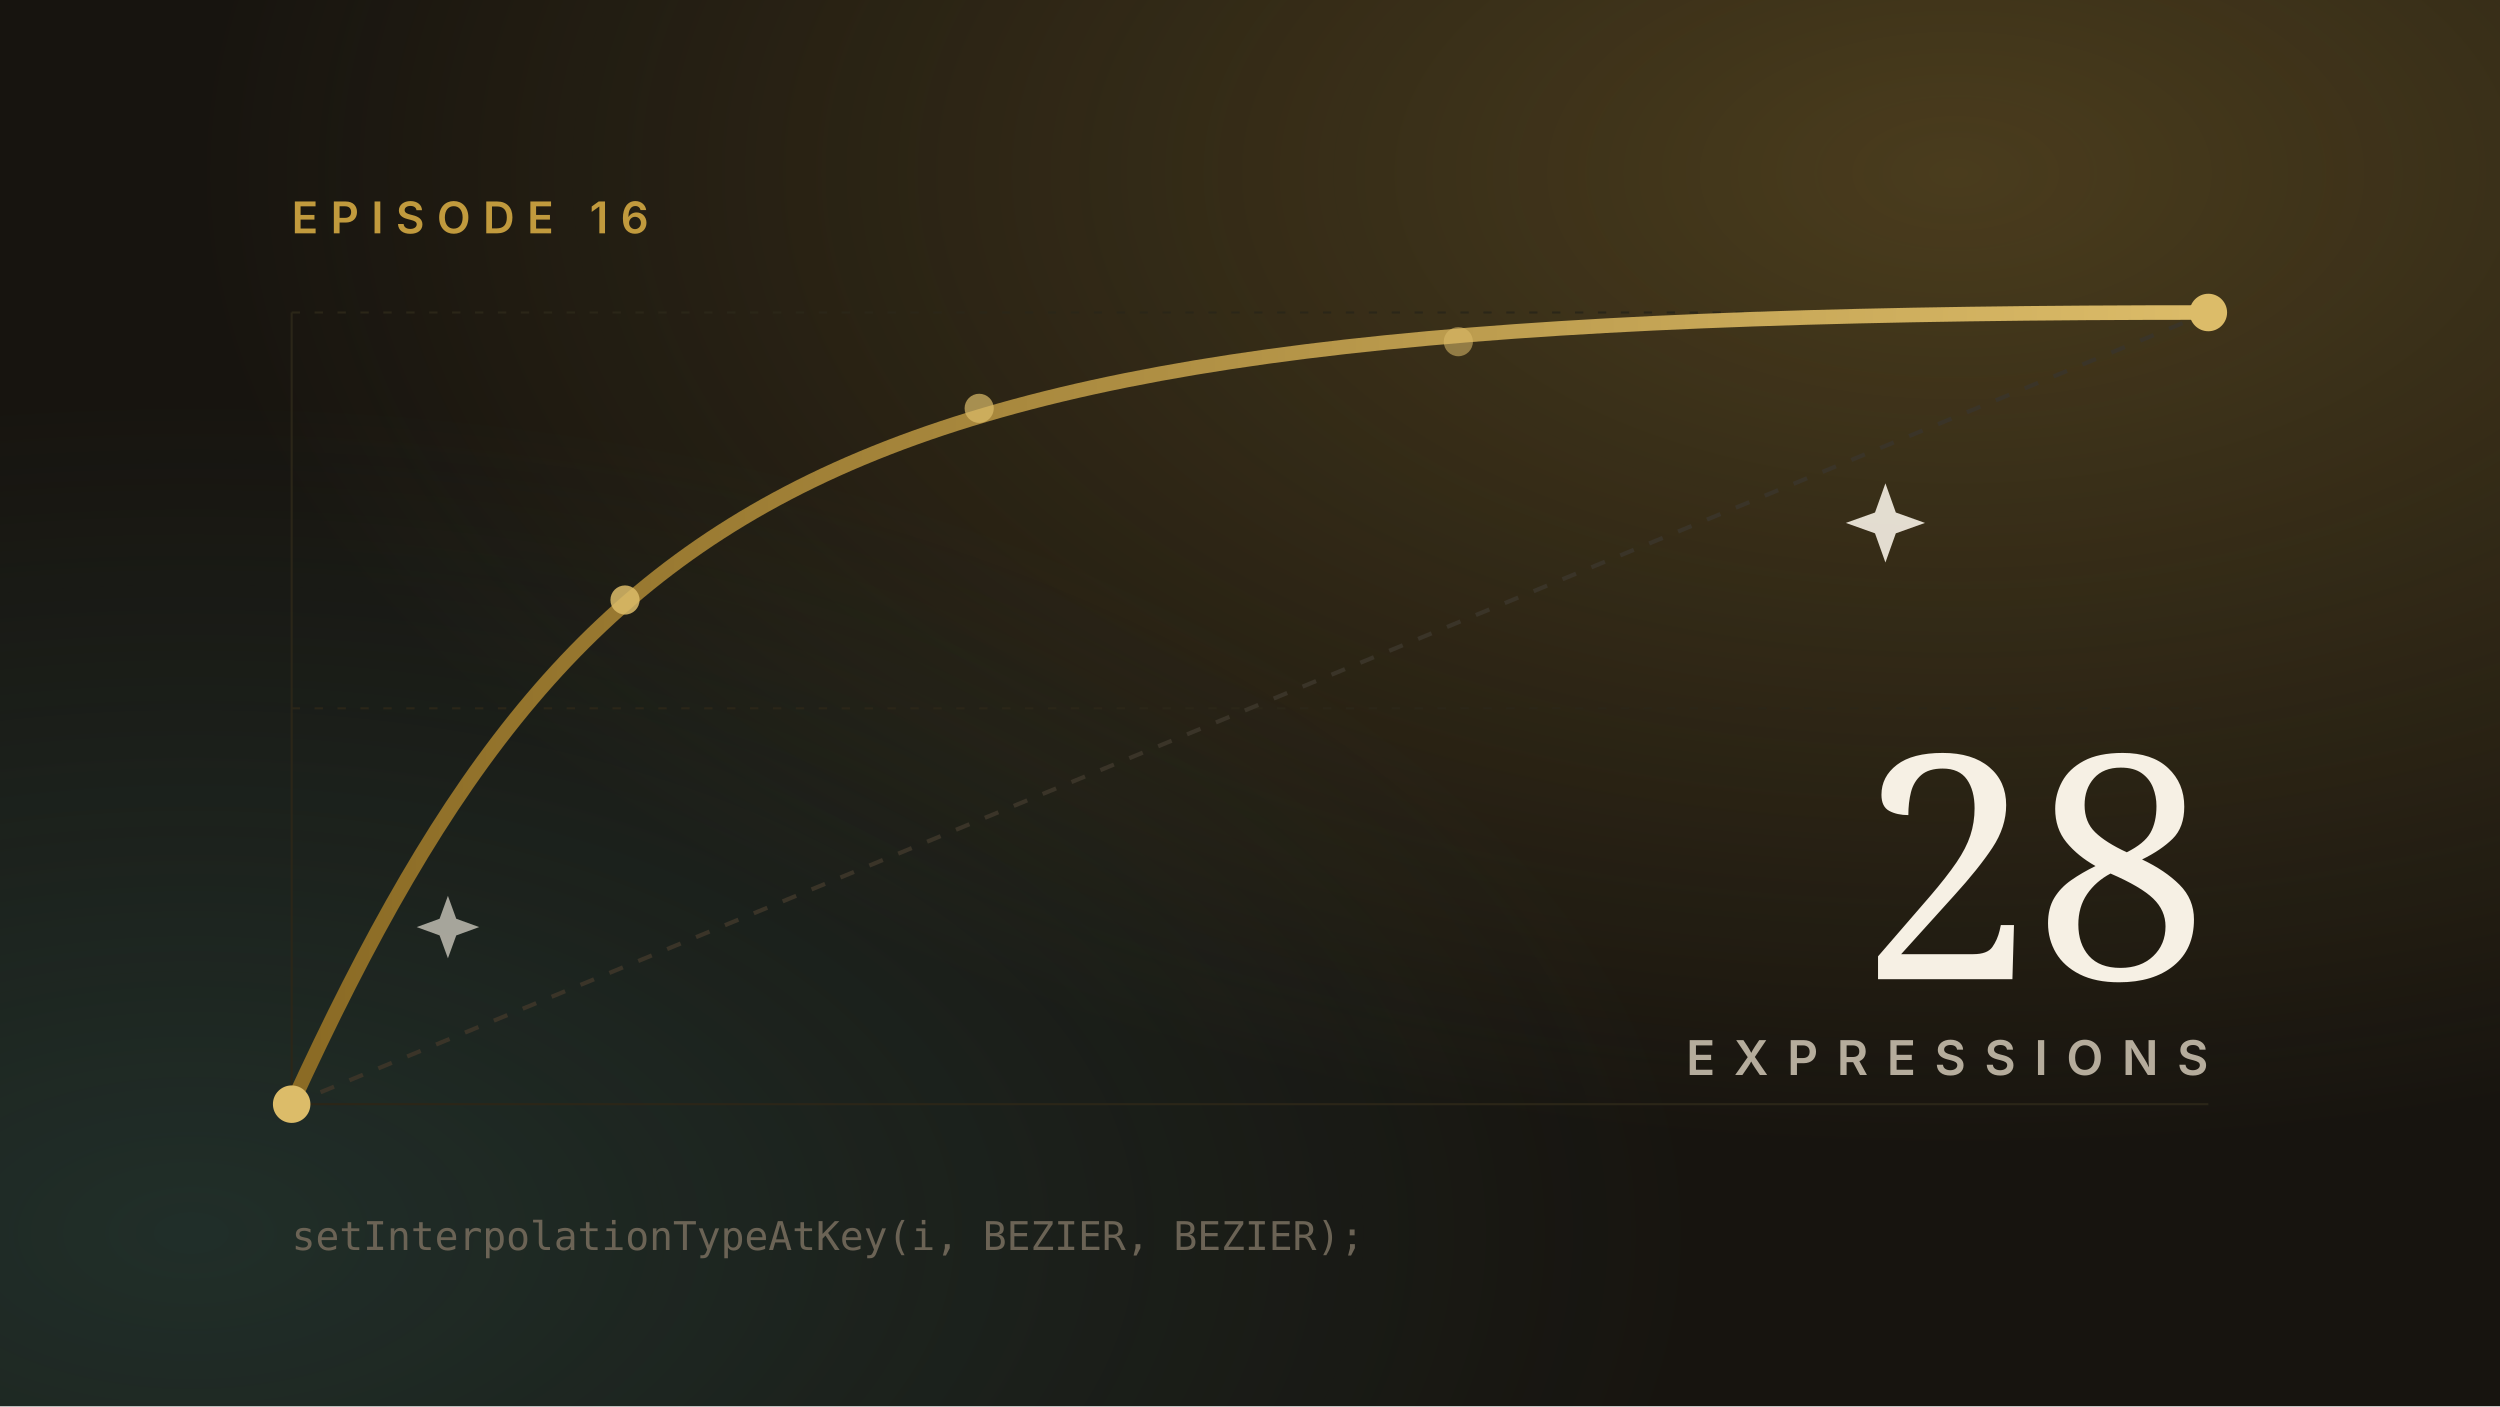
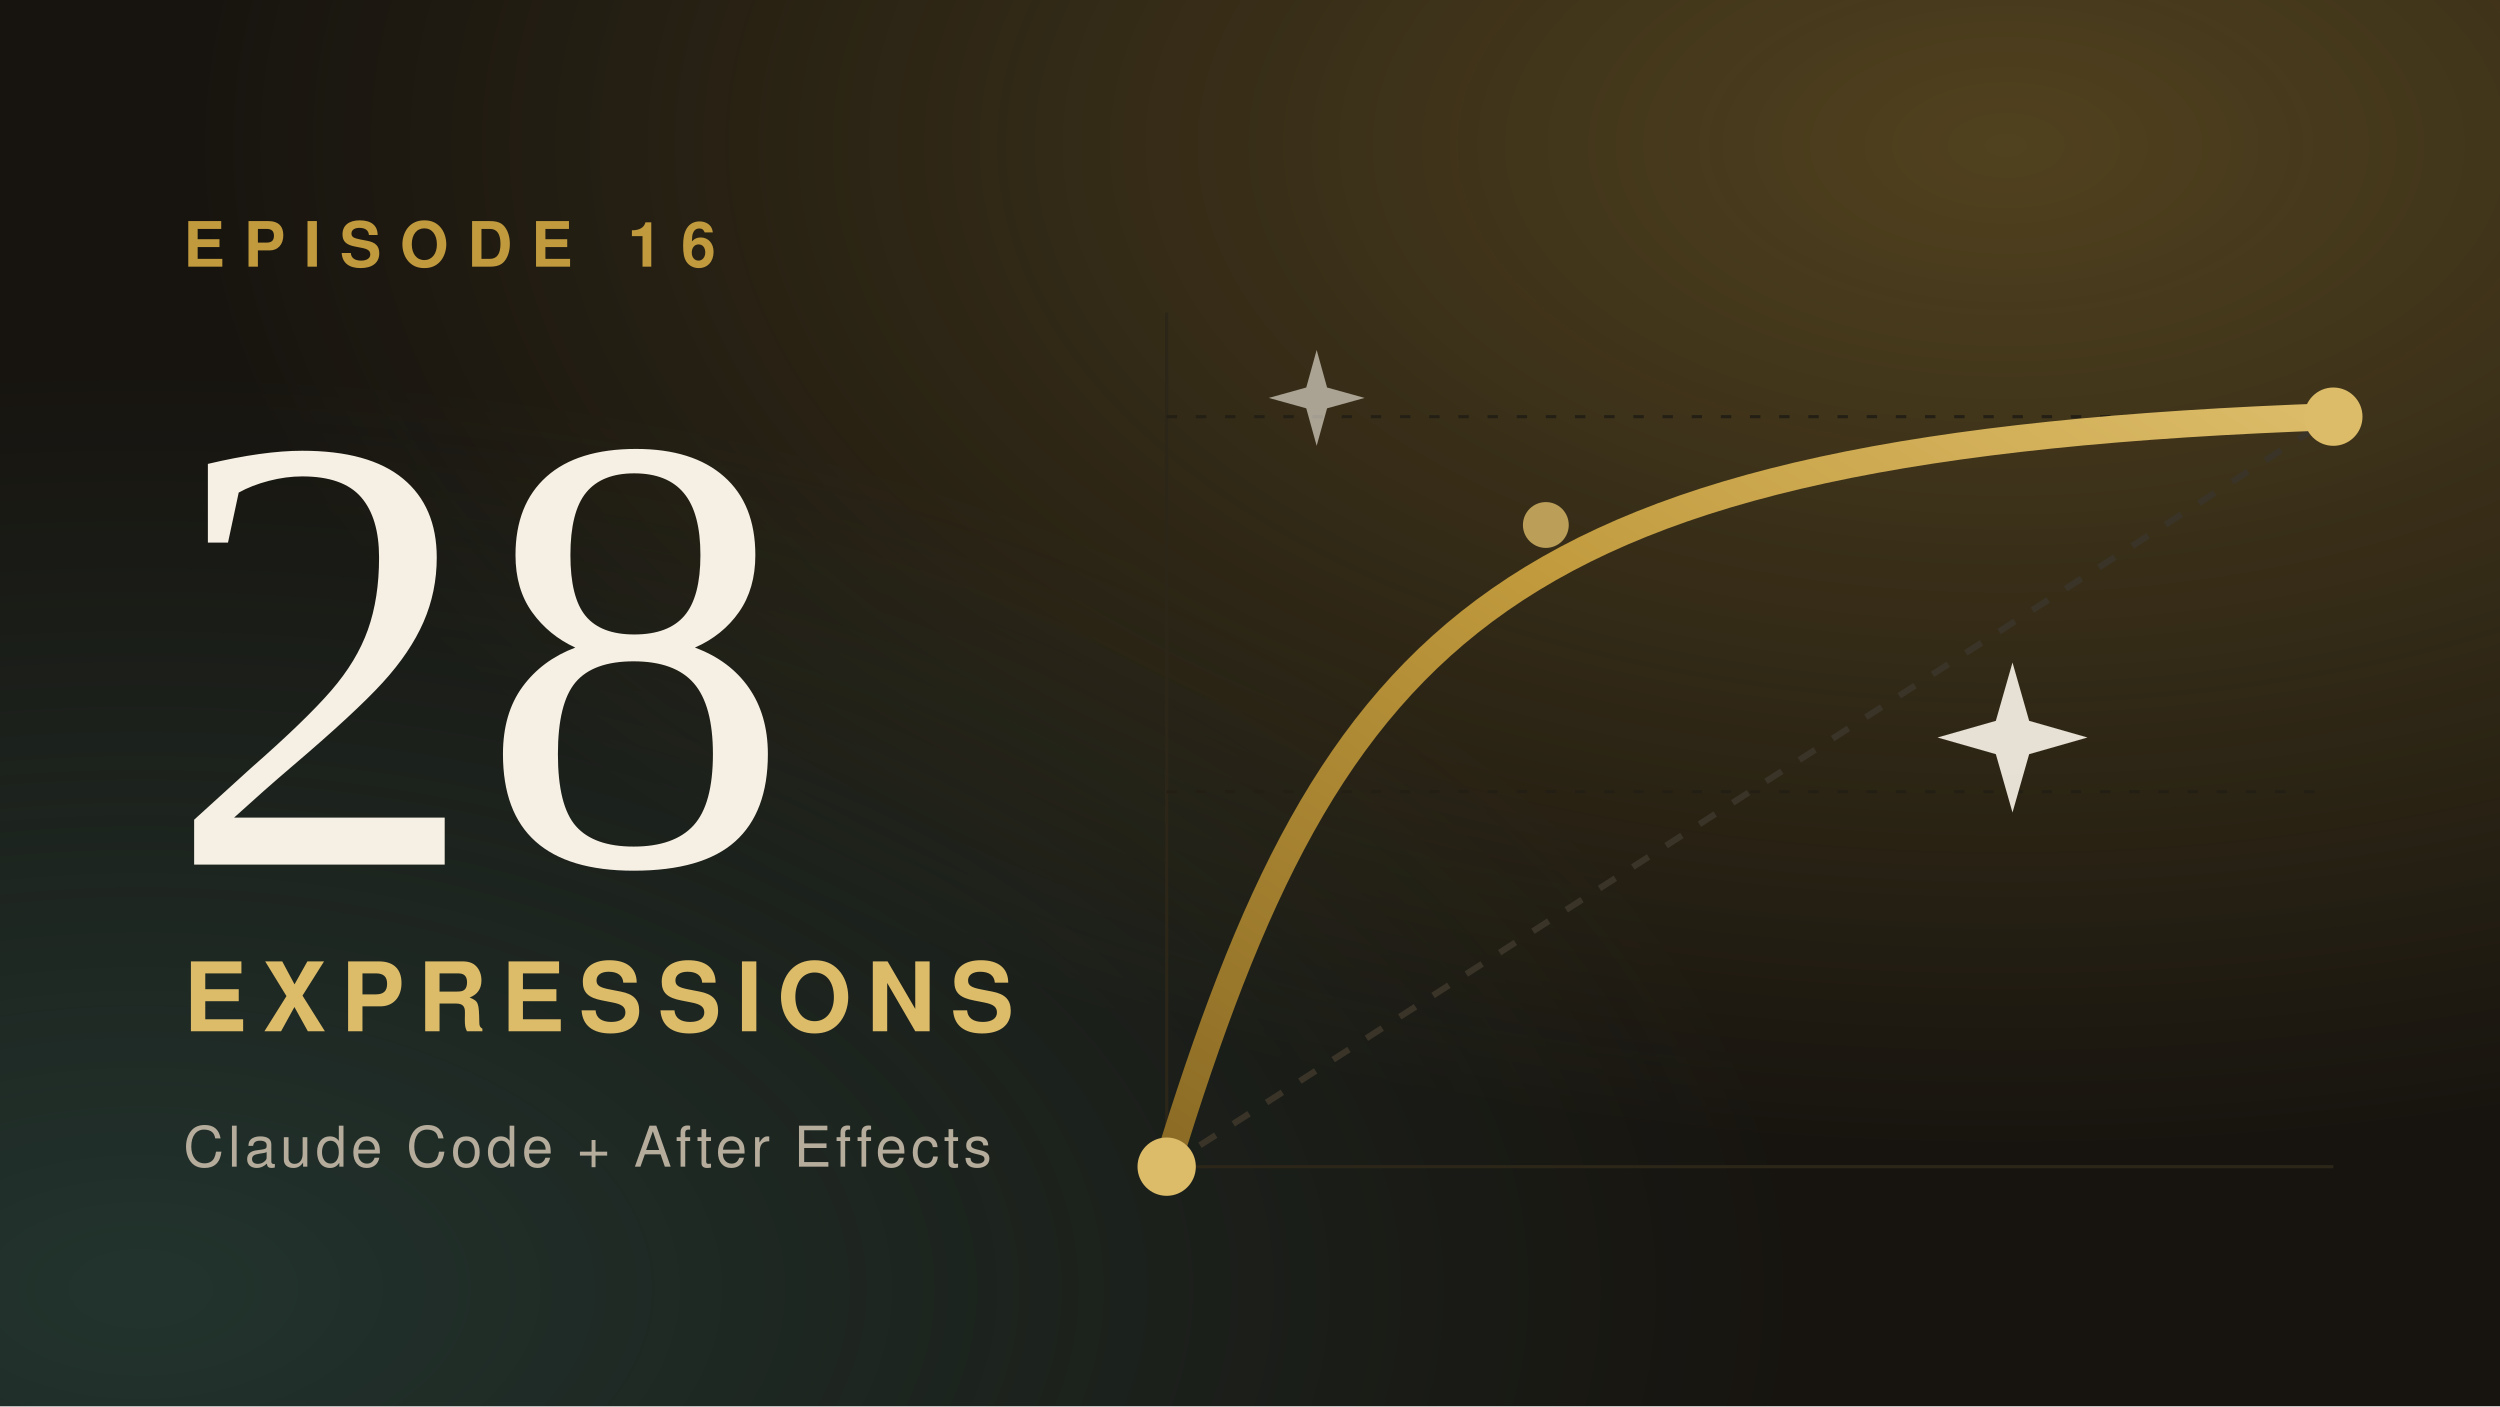
<svg xmlns="http://www.w3.org/2000/svg" viewBox="0 0 1200 675" width="1200" height="675">
  <defs>
-     <radialGradient id="glow" cx="78%" cy="12%" r="70%">
-       <stop offset="0" stop-color="#C19A3D" stop-opacity=".30" />
+     <radialGradient id="g1" cx="80%" cy="10%" r="72%">
+       <stop offset="0" stop-color="#C19A3D" stop-opacity=".34" />
      <stop offset="1" stop-color="#C19A3D" stop-opacity="0" />
    </radialGradient>
-     <radialGradient id="glow2" cx="8%" cy="88%" r="60%">
-       <stop offset="0" stop-color="#33625C" stop-opacity=".34" />
+     <radialGradient id="g2" cx="6%" cy="92%" r="66%">
+       <stop offset="0" stop-color="#33625C" stop-opacity=".40" />
      <stop offset="1" stop-color="#33625C" stop-opacity="0" />
    </radialGradient>
-     <linearGradient id="curve" x1="0" y1="0" x2="1" y2="0">
+     <linearGradient id="gc" x1="0" y1="1" x2="1" y2="0">
      <stop offset="0" stop-color="#8A6A24" />
+       <stop offset="0.55" stop-color="#C19A3D" />
      <stop offset="1" stop-color="#DCBC69" />
    </linearGradient>
  </defs>
  <rect width="1200" height="675" fill="#17140F" />
-   <rect width="1200" height="675" fill="url(#glow)" />
-   <rect width="1200" height="675" fill="url(#glow2)" />
-   <g stroke="#2B2618" stroke-width="1">
-     <line x1="140" y1="150" x2="140" y2="530" />
-     <line x1="140" y1="530" x2="1060" y2="530" />
-     <line x1="140" y1="340" x2="1060" y2="340" stroke-dasharray="4 7" />
-     <line x1="140" y1="150" x2="1060" y2="150" stroke-dasharray="4 7" />
+   <rect width="1200" height="675" fill="url(#g1)" />
+   <rect width="1200" height="675" fill="url(#g2)" />
+   <g stroke="#2B2618" stroke-width="1.5">
+     <line x1="560" y1="150" x2="560" y2="560" />
+     <line x1="560" y1="560" x2="1120" y2="560" />
  </g>
-   <line x1="140" y1="530" x2="1060" y2="150" stroke="#3A3428" stroke-width="2" stroke-dasharray="7 8" />
-   <path d="M140,530 C287,210 416,150 1060,150" fill="none" stroke="url(#curve)" stroke-width="7" stroke-linecap="round" />
-   <circle cx="140" cy="530" r="9" fill="#DCBC69" />
-   <circle cx="300" cy="288" r="7" fill="#DCBC69" opacity=".85" />
-   <circle cx="470" cy="196" r="7" fill="#DCBC69" opacity=".7" />
-   <circle cx="700" cy="164" r="7" fill="#DCBC69" opacity=".55" />
-   <circle cx="1060" cy="150" r="9" fill="#DCBC69" />
-   <g fill="#F6F0E4" opacity=".9">
-     <path d="M905,232 L910,246 924,251 910,256 905,270 900,256 886,251 900,246 Z" />
-     <path d="M215,430 L219,441 230,445 219,449 215,460 211,449 200,445 211,441 Z" opacity=".7" />
+   <g stroke="#241F14" stroke-width="1.5" stroke-dasharray="5 9">
+     <line x1="560" y1="200" x2="1120" y2="200" />
+     <line x1="560" y1="380" x2="1120" y2="380" />
  </g>
-   <text x="140" y="112" font-family="Inter,Helvetica,Arial,sans-serif" font-size="21" font-weight="600" letter-spacing="6" fill="#C19A3D">EPISODE 16</text>
-   <text x="1060" y="470" text-anchor="end" font-family="Georgia,serif" font-size="150" fill="#F6F0E4">28</text>
-   <text x="1060" y="516" text-anchor="end" font-family="Inter,Helvetica,Arial,sans-serif" font-size="23" font-weight="600" letter-spacing="9" fill="#B5AC9C">EXPRESSIONS</text>
-   <text x="140" y="600" font-family="ui-monospace,Menlo,Consolas,monospace" font-size="19" fill="#6B6355">
-     setInterpolationTypeAtKey(i, BEZIER, BEZIER);
-   </text>
+   <line x1="560" y1="560" x2="1120" y2="200" stroke="#3A3428" stroke-width="3" stroke-dasharray="9 10" />
+   <path d="M560,560 C640,300 720,214 1120,200" fill="none" stroke="url(#gc)" stroke-width="13" stroke-linecap="round" />
+   <circle cx="560" cy="560" r="14" fill="#DCBC69" />
+   <circle cx="742" cy="252" r="11" fill="#DCBC69" opacity=".8" />
+   <circle cx="1120" cy="200" r="14" fill="#DCBC69" />
+   <g fill="#F6F0E4">
+     <path d="M966,318 L974,346 1002,354 974,362 966,390 958,362 930,354 958,346 Z" opacity=".92" />
+     <path d="M632,168 L637,186 655,191 637,196 632,214 627,196 609,191 627,186 Z" opacity=".6" />
+   </g>
+   <text x="88" y="128" font-family="Helvetica,Arial,sans-serif" font-size="30" font-weight="700" letter-spacing="9" fill="#C19A3D">EPISODE 16</text>
+   <text x="80" y="415" font-family="Georgia,'Times New Roman',serif" font-size="300" fill="#F6F0E4">28</text>
+   <text x="88" y="495" font-family="Helvetica,Arial,sans-serif" font-size="46" font-weight="700" letter-spacing="7" fill="#DCBC69">EXPRESSIONS</text>
+   <text x="88" y="560" font-family="Helvetica,Arial,sans-serif" font-size="27" font-weight="400" letter-spacing="2" fill="#B5AC9C">Claude Code + After Effects</text>
</svg>
